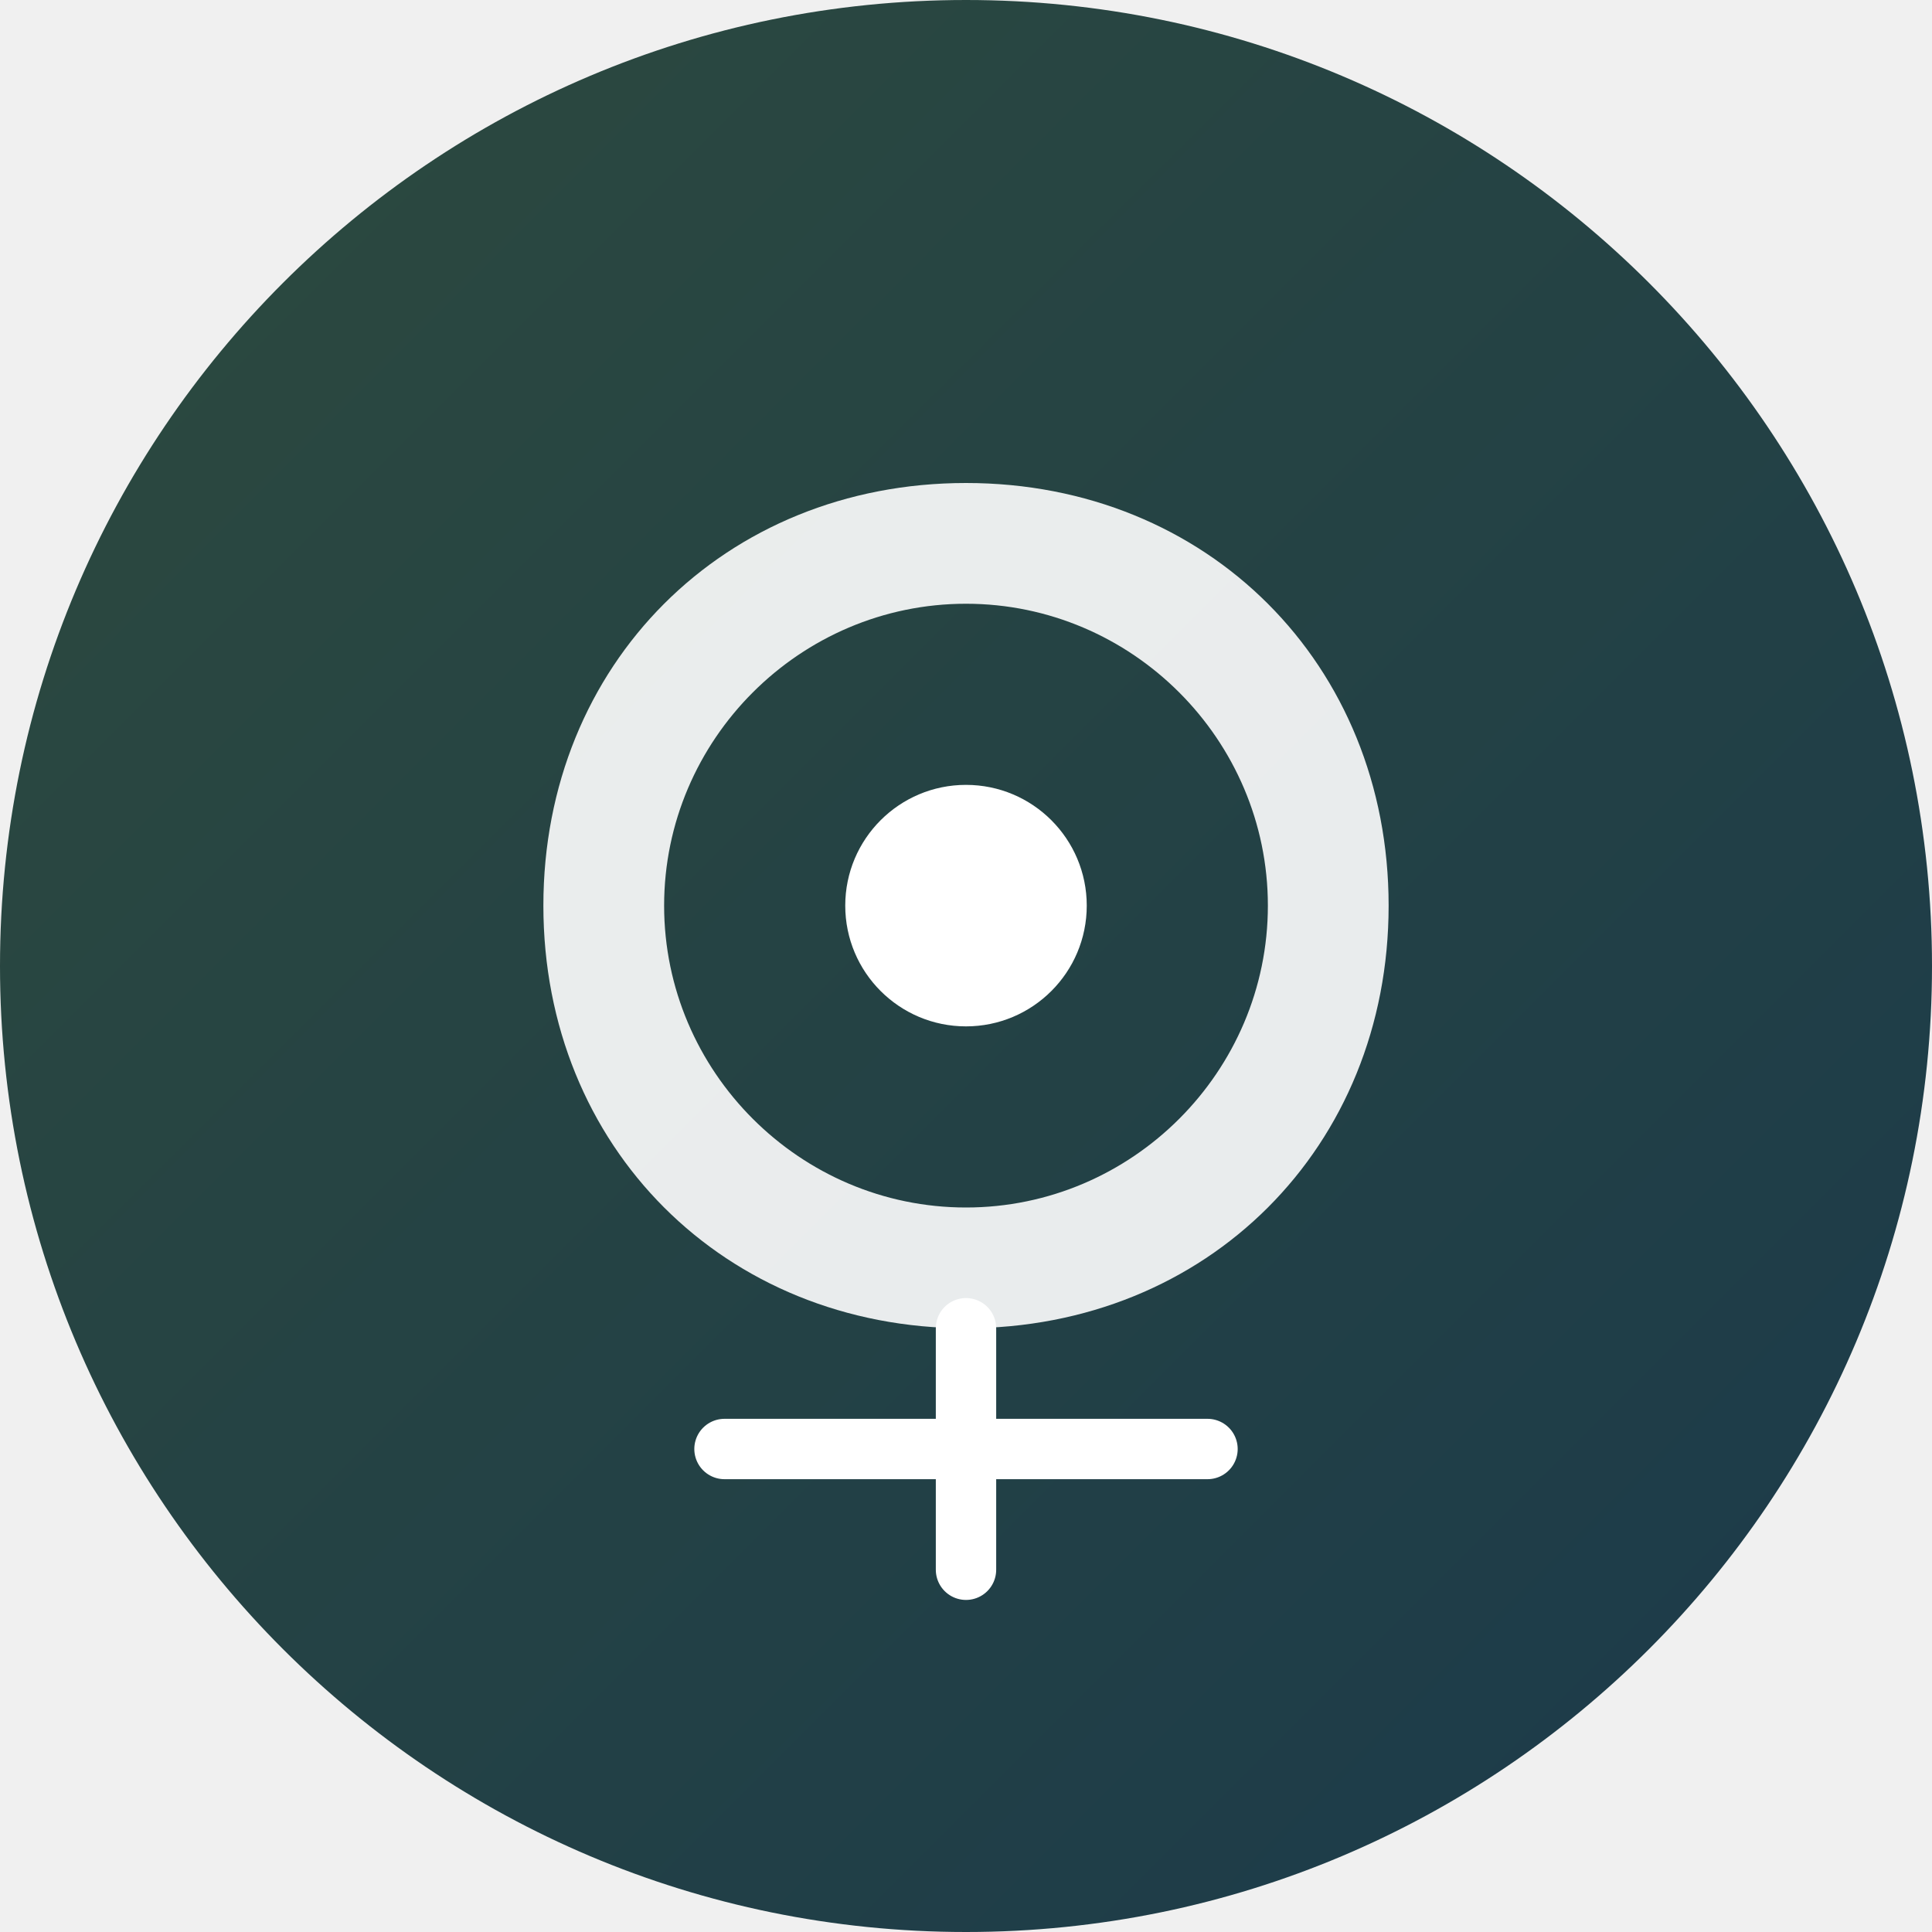
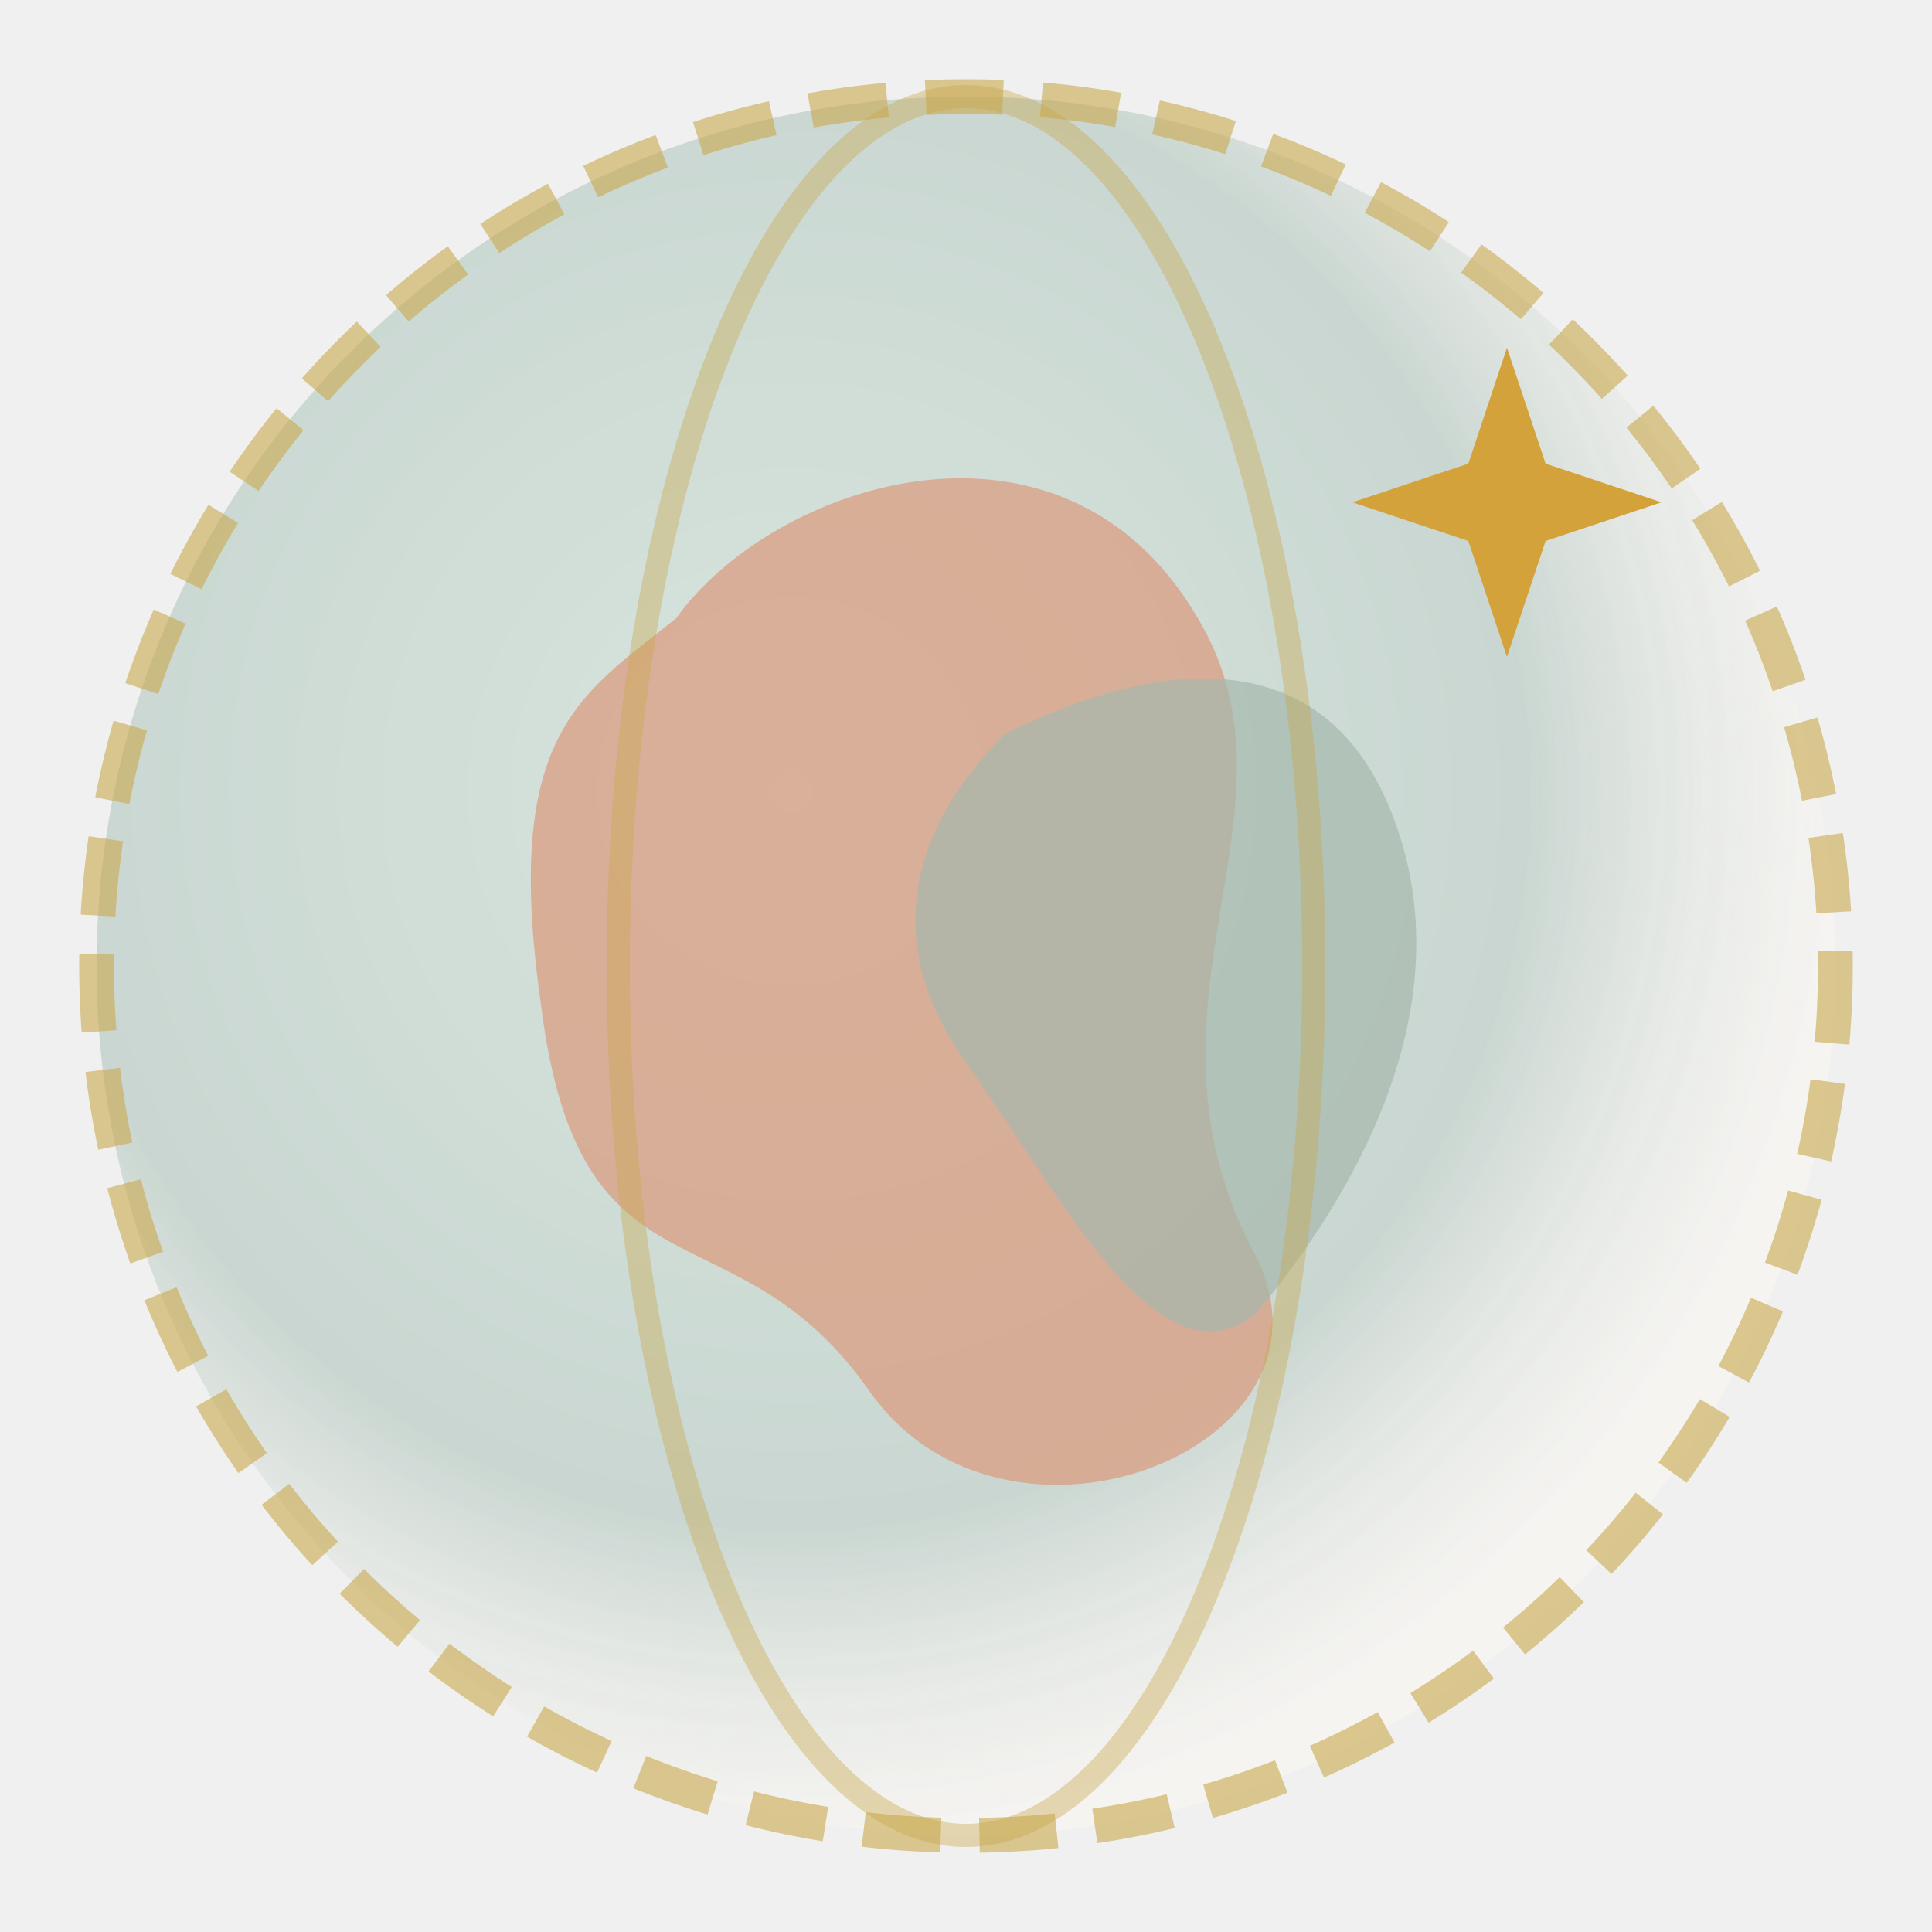
- <svg xmlns="http://www.w3.org/2000/svg" width="64" height="64" viewBox="0 0 64 64" fill="none">
-   <circle cx="32" cy="32" r="32" fill="url(#grad)" />
+ <svg xmlns="http://www.w3.org/2000/svg" viewBox="0 0 100 100" fill="none">
+   <circle cx="50" cy="50" r="45" fill="url(#base)" opacity="0.9" />
+   <path d="M35,32 C40,25 55,20 62,32 C68,42 58,52 65,65 C70,75 52,82 45,72 C38,62 30,68 28,52 C26,38 30,36 35,32 Z" fill="url(#clay)" opacity="0.75" />
+   <path d="M52,38 C58,35 68,32 72,42 C76,52 70,62 65,68 C60,72 55,62 50,55 C45,48 48,42 52,38 Z" fill="url(#sage)" opacity="0.7" />
+   <circle cx="50" cy="50" r="45" stroke="#C9A84C" stroke-width="1.8" opacity="0.6" stroke-dasharray="4 2" />
+   <ellipse cx="50" cy="50" rx="18" ry="45" stroke="#C9A84C" stroke-width="1.2" opacity="0.4" />
+   <g transform="translate(78, 26)">
+     <path d="M0,-8 L2,-2 L8,0 L2,2 L0,8 L-2,2 L-8,0 L-2,-2 Z" fill="#D4A23B" />
+   </g>
  <defs>
-     <linearGradient id="grad" x1="0" y1="0" x2="64" y2="64" gradientUnits="userSpaceOnUse">
-       <stop offset="0%" stop-color="#2D4A3E" />
-       <stop offset="100%" stop-color="#1B3A4B" />
+     <radialGradient id="base" cx="40%" cy="40%" r="60%">
+       <stop offset="0%" stop-color="#D4E4DC" />
+       <stop offset="70%" stop-color="#C5D3CD" />
+       <stop offset="100%" stop-color="#FAF7F2" stop-opacity="0.5" />
+     </radialGradient>
+     <linearGradient id="clay" x1="20" y1="20" x2="70" y2="80">
+       <stop offset="0%" stop-color="#D99E82" />
+       <stop offset="100%" stop-color="#B26C51" />
+     </linearGradient>
+     <linearGradient id="sage" x1="45" y1="30" x2="75" y2="70">
+       <stop offset="0%" stop-color="#A5B8AD" />
+       <stop offset="100%" stop-color="#738A7E" />
    </linearGradient>
  </defs>
-   <path d="M32 16C24 16 18 22 18 30C18 38 24 44 32 44C40 44 46 38 46 30C46 22 40 16 32 16ZM32 40C26.5 40 22 35.5 22 30C22 24.5 26.5 20 32 20C37.5 20 42 24.5 42 30C42 35.5 37.5 40 32 40Z" fill="white" fill-opacity="0.9" />
-   <circle cx="32" cy="30" r="4" fill="white" />
-   <path d="M32 44V52M24 48H40" stroke="white" stroke-width="2" stroke-linecap="round" />
</svg>
